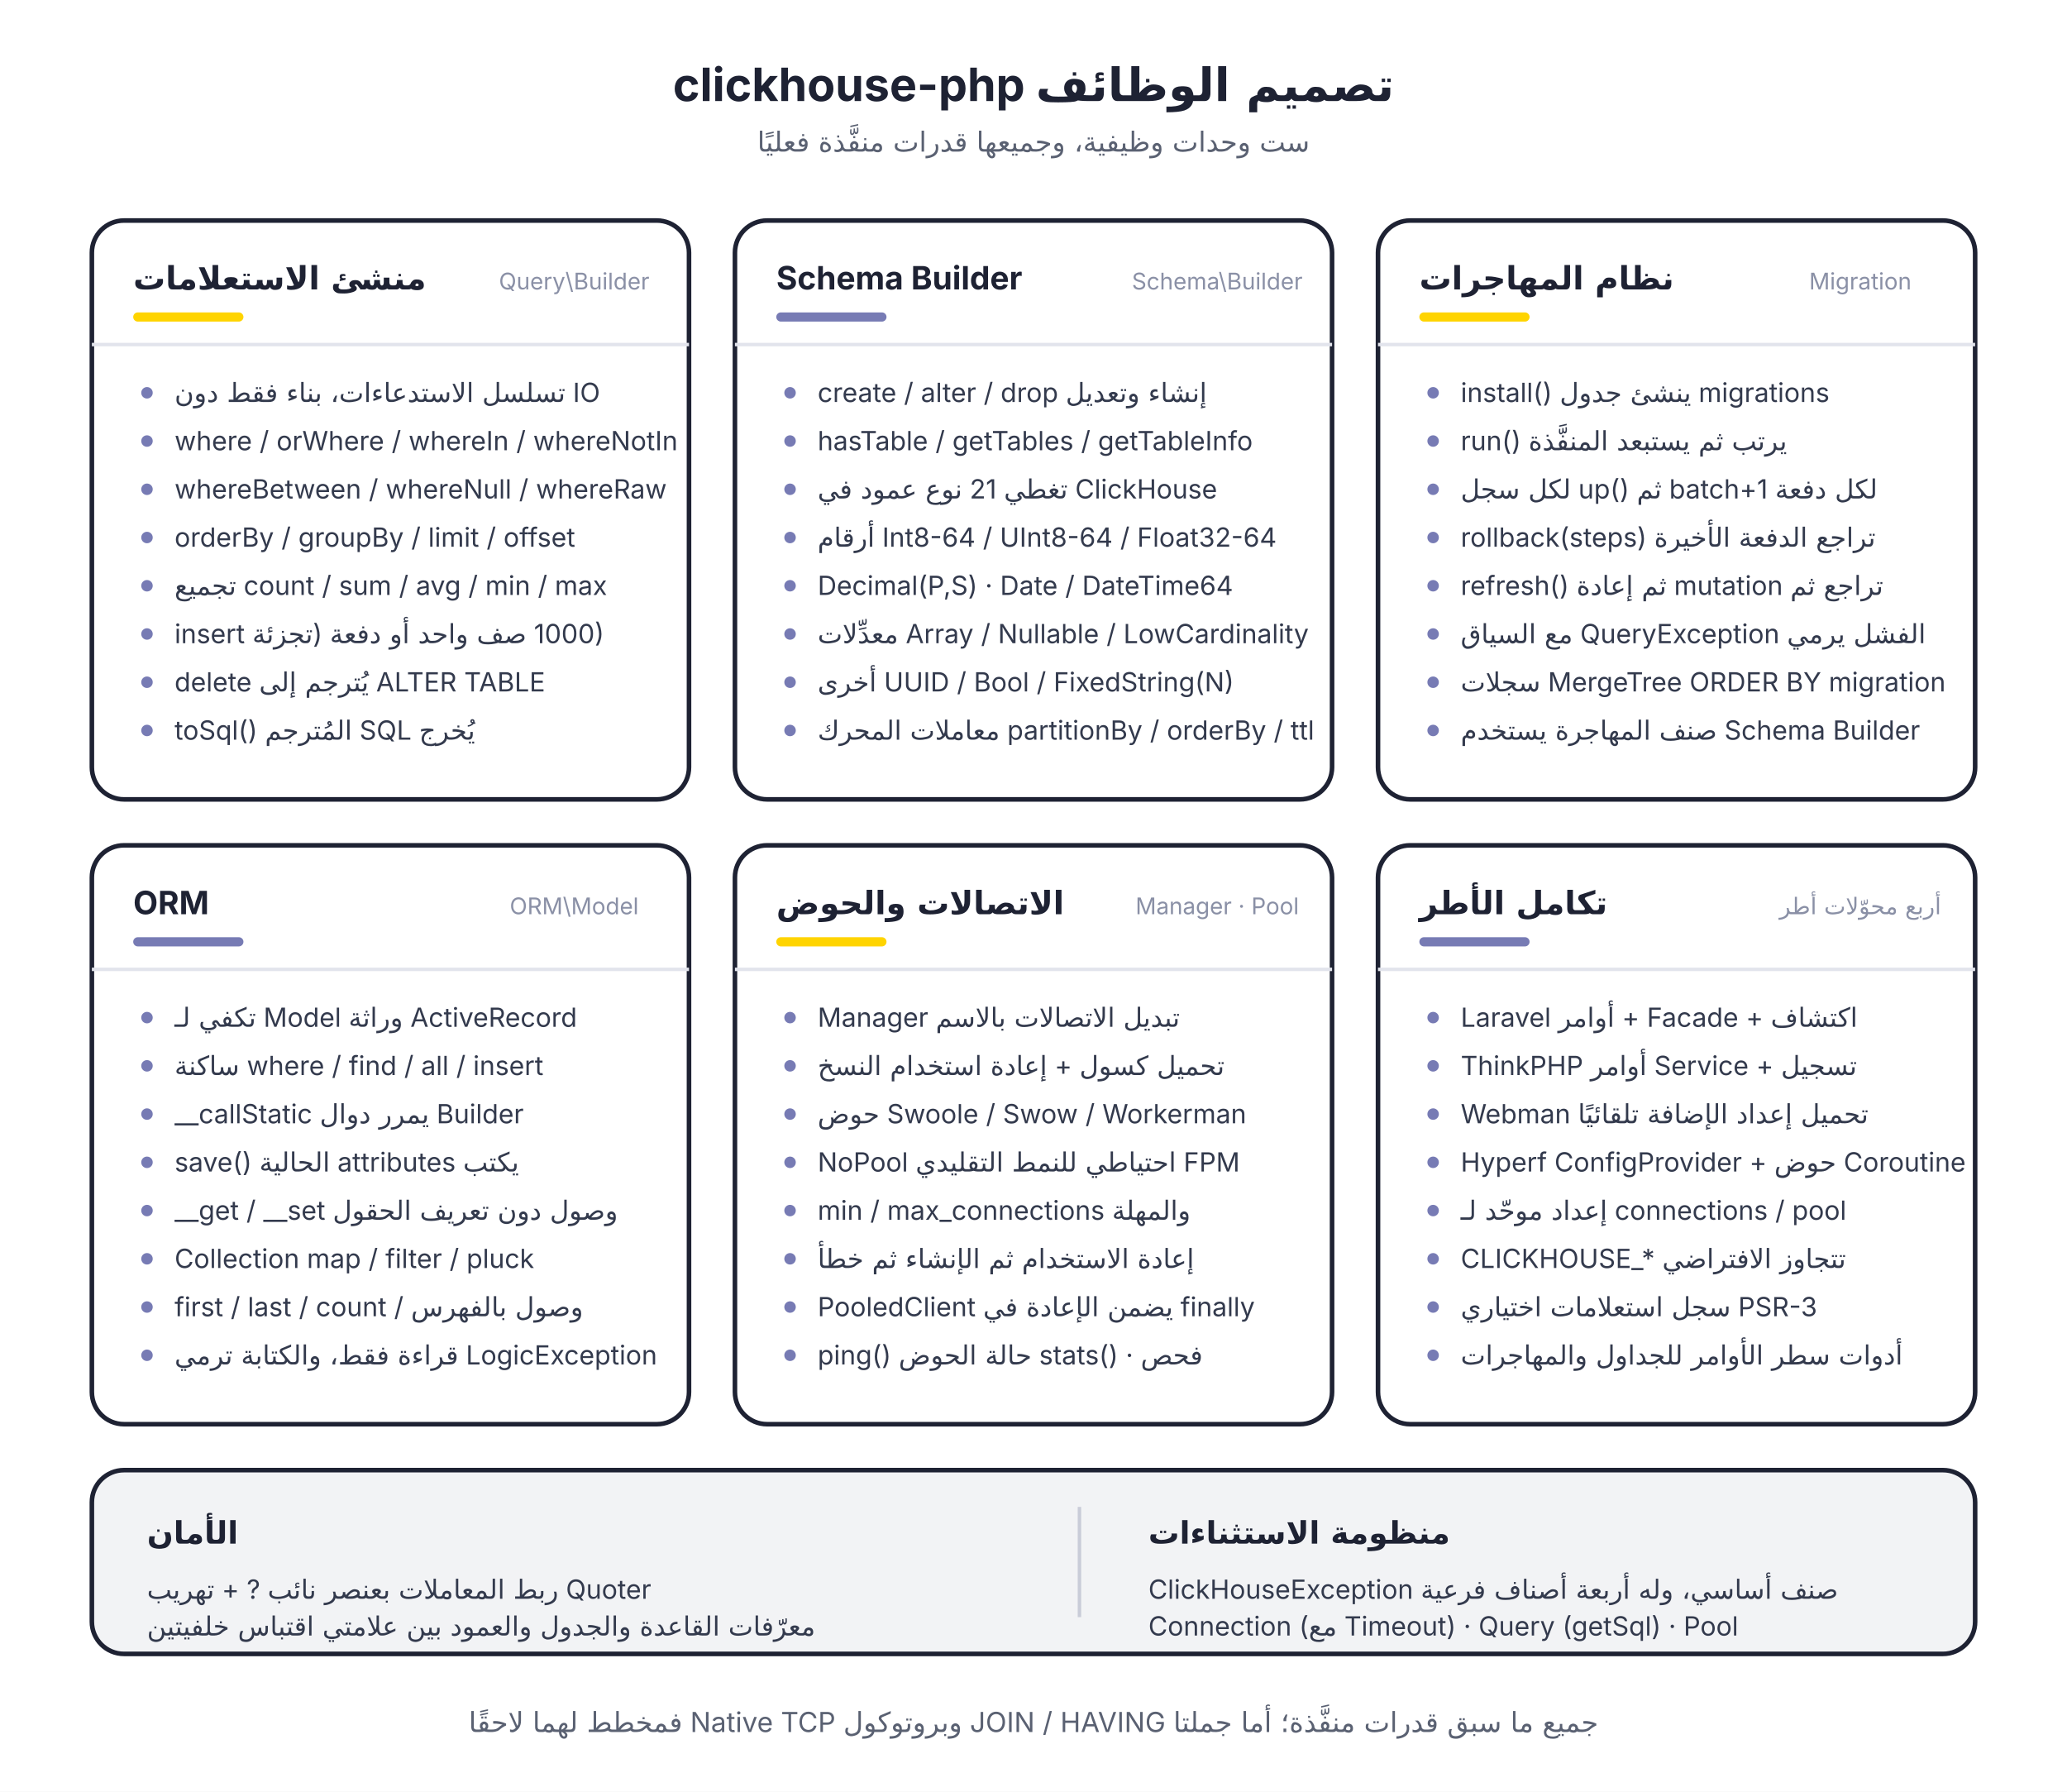
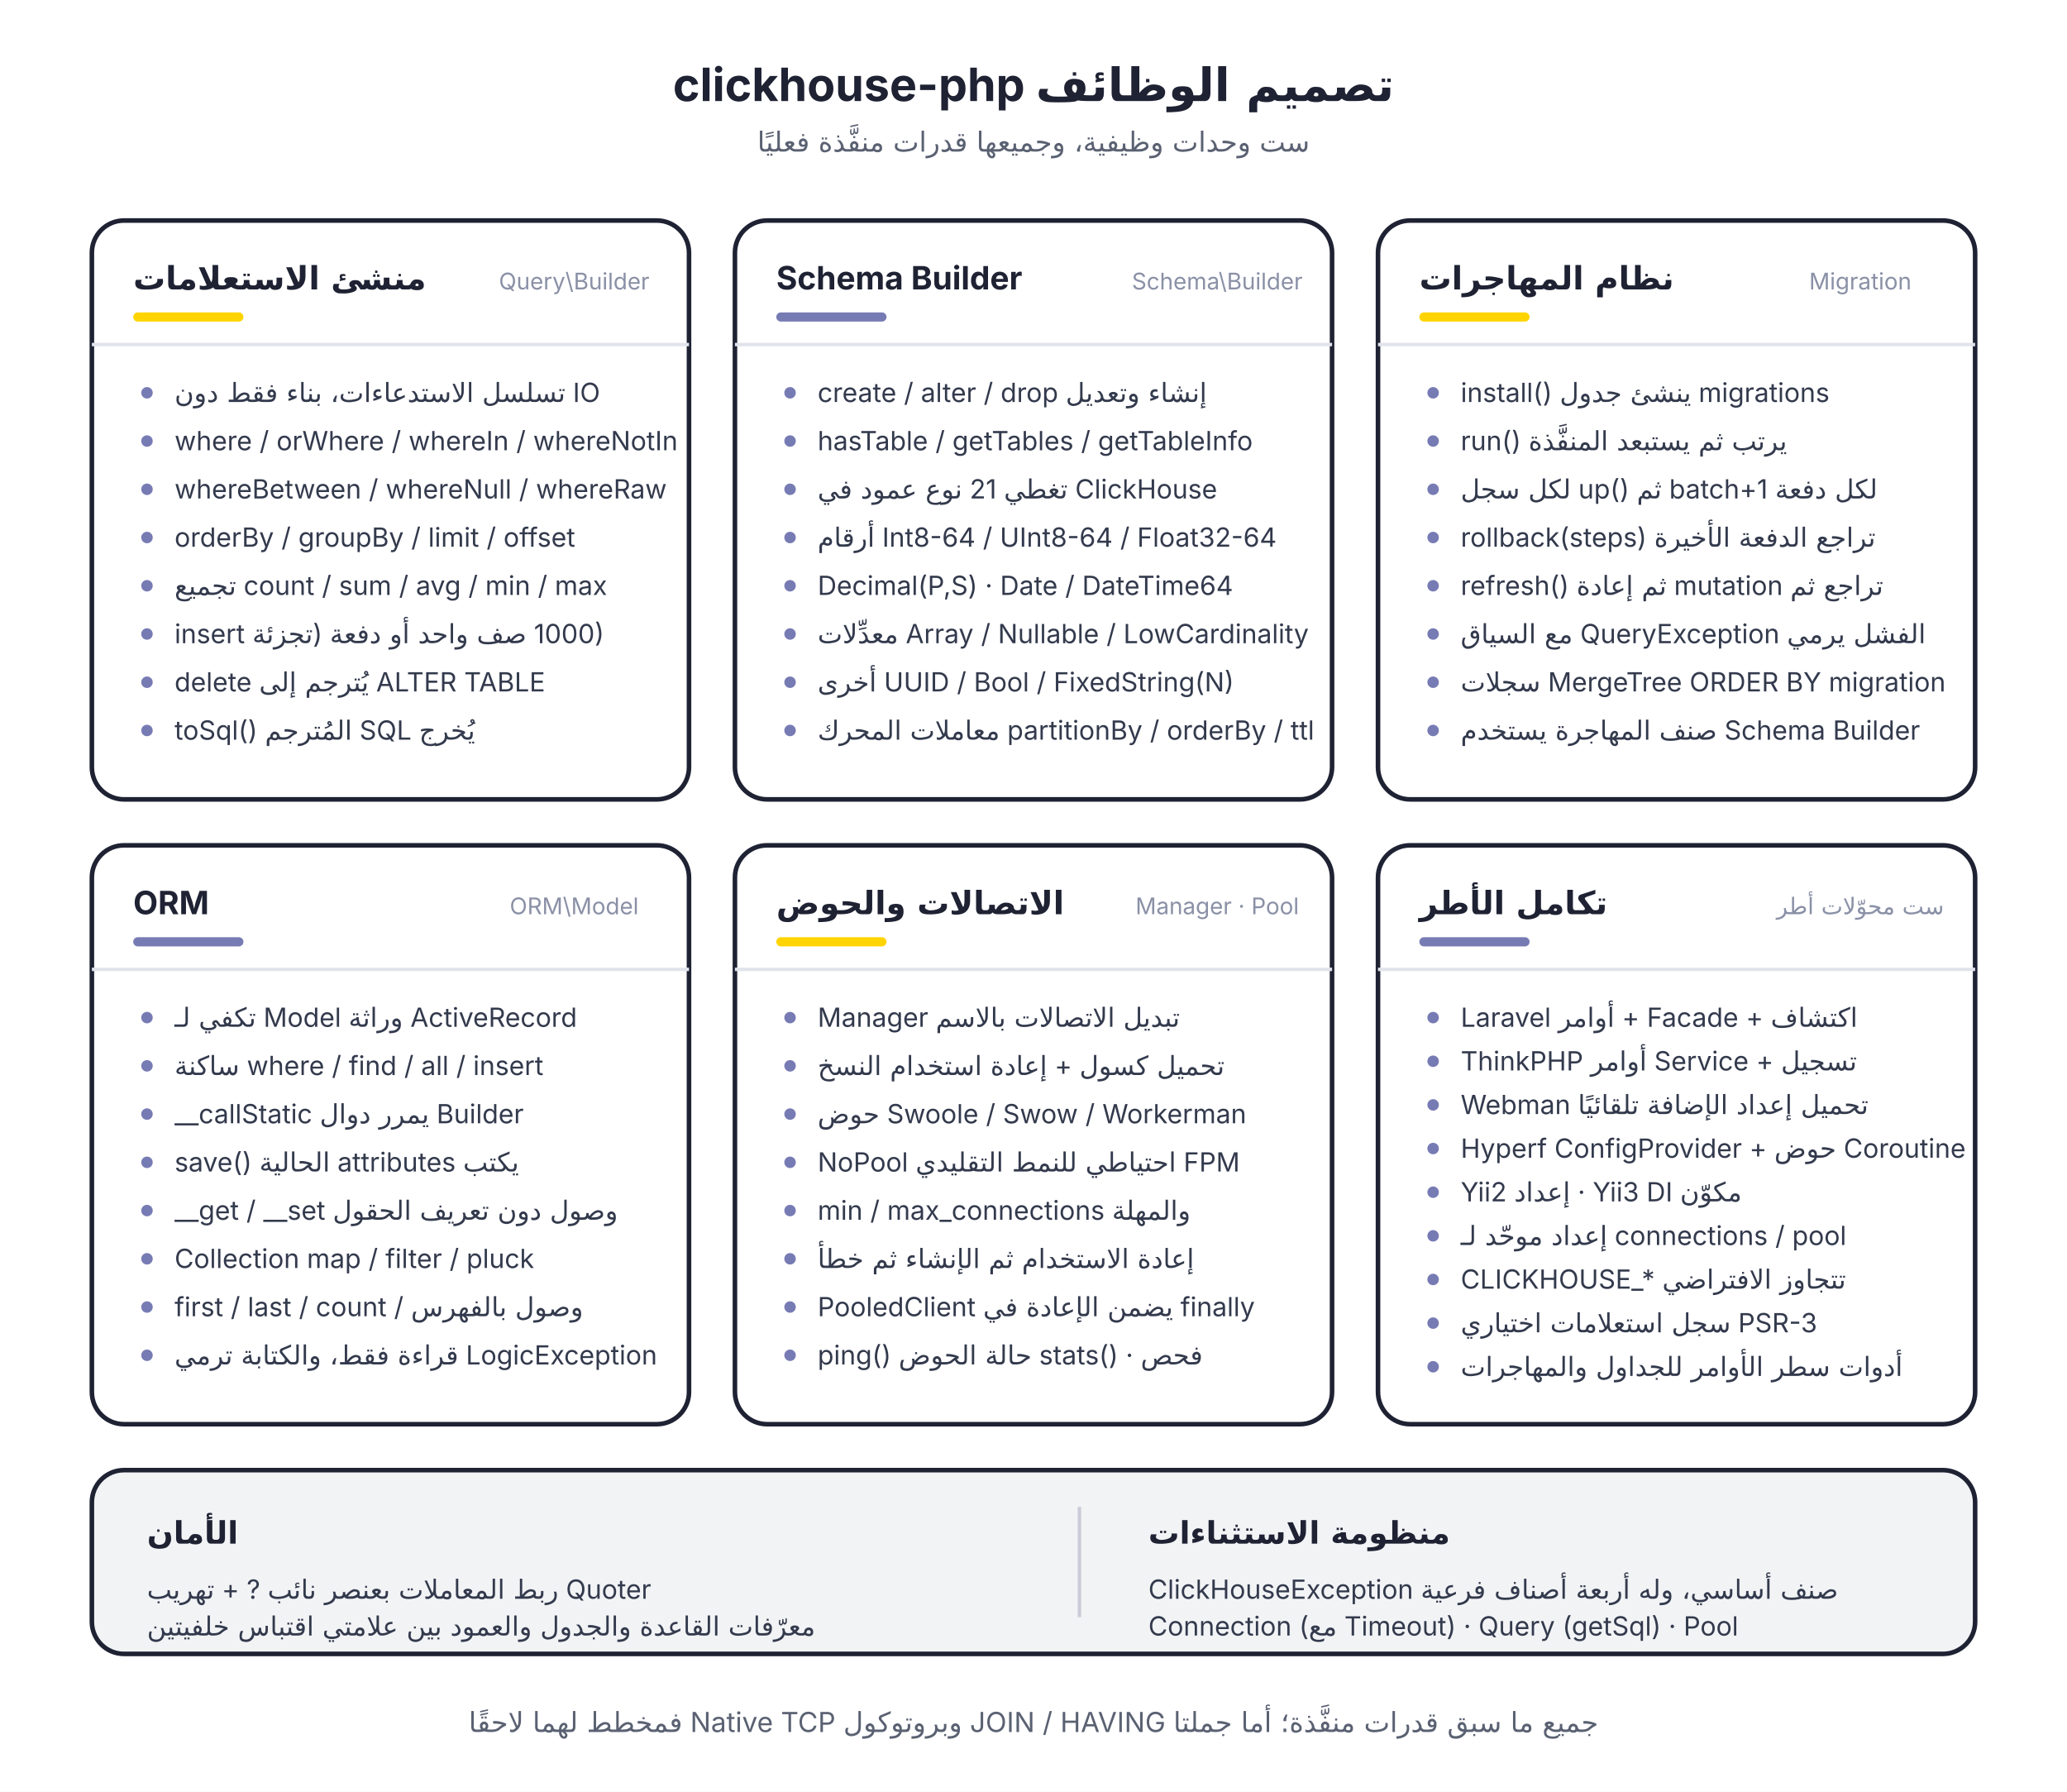
<svg xmlns="http://www.w3.org/2000/svg" width="900" height="780" viewBox="0 0 900 780" role="img" aria-labelledby="featTitle featDesc">
  <style>
    text{font-family:system-ui,-apple-system,"Segoe UI","PingFang SC","Microsoft YaHei",sans-serif;fill:#1E2233}
    .ttl{font-size:20px;font-weight:700}
    .sub{font-size:12px;fill:#5A6172}
    .ctr{text-anchor:middle}
    .card{fill:#fff;stroke:#1E2233;stroke-width:2}
    .ct{font-size:14px;font-weight:700}
    .cs{font-size:10px;fill:#8A90A6}
    .li{font-size:11.5px;fill:#333A4D}
    .hr{stroke:#E2E4EC;stroke-width:1.5}
    .bar{fill:#F2F3F5;stroke:#1E2233;stroke-width:2}
    .bt{font-size:13.5px;font-weight:700}
    .bl{font-size:11.5px;fill:#333A4D}
  </style>
  <rect x="0" y="0" width="900" height="780" fill="#FFFFFF" />
  <text class="ttl ctr" x="450" y="44">⁦clickhouse-php ⁩تصميم الوظائف</text>
  <text class="sub ctr" x="450" y="66">ست وحدات وظيفية، وجميعها قدرات منفَّذة فعليًا</text>
  <rect class="card" x="40" y="96" width="260" height="252" rx="14" />
  <text class="ct" x="58" y="126">منشئ الاستعلامات</text>
  <text class="cs ctr" x="250" y="126">Query\Builder</text>
  <rect x="58" y="136" width="48" height="4" rx="2" fill="#FFD400" />
  <line class="hr" x1="40" y1="150" x2="300" y2="150" />
  <g>
    <circle cx="64" cy="171" r="2.5" fill="#777BB4" />
    <text class="li" x="76" y="175">تسلسل الاستدعاءات، بناء فقط دون⁦ IO⁩</text>
    <circle cx="64" cy="192" r="2.5" fill="#777BB4" />
    <text class="li" x="76" y="196">where / orWhere / whereIn / whereNotIn</text>
    <circle cx="64" cy="213" r="2.5" fill="#777BB4" />
    <text class="li" x="76" y="217">whereBetween / whereNull / whereRaw</text>
    <circle cx="64" cy="234" r="2.5" fill="#777BB4" />
    <text class="li" x="76" y="238">orderBy / groupBy / limit / offset</text>
    <circle cx="64" cy="255" r="2.5" fill="#777BB4" />
    <text class="li" x="76" y="259">تجميع⁦ count / sum / avg / min / max⁩</text>
    <circle cx="64" cy="276" r="2.5" fill="#777BB4" />
    <text class="li" x="76" y="280">⁦insert ⁩صف واحد أو دفعة (تجزئة⁦ 1000)⁩</text>
    <circle cx="64" cy="297" r="2.5" fill="#777BB4" />
    <text class="li" x="76" y="301">⁦delete ⁩يُترجم إلى⁦ ALTER TABLE⁩</text>
    <circle cx="64" cy="318" r="2.5" fill="#777BB4" />
    <text class="li" x="76" y="322">⁦toSql() ⁩يُخرج⁦ SQL ⁩المُترجم</text>
  </g>
  <rect class="card" x="320" y="96" width="260" height="252" rx="14" />
  <text class="ct" x="338" y="126">Schema Builder</text>
  <text class="cs ctr" x="530" y="126">Schema\Builder</text>
  <rect x="338" y="136" width="48" height="4" rx="2" fill="#777BB4" />
  <line class="hr" x1="320" y1="150" x2="580" y2="150" />
  <g>
    <circle cx="344" cy="171" r="2.5" fill="#777BB4" />
    <text class="li" x="356" y="175">⁦create / alter / drop ⁩إنشاء وتعديل</text>
    <circle cx="344" cy="192" r="2.5" fill="#777BB4" />
    <text class="li" x="356" y="196">hasTable / getTables / getTableInfo</text>
    <circle cx="344" cy="213" r="2.5" fill="#777BB4" />
    <text class="li" x="356" y="217">تغطي⁦ 21 ⁩نوع عمود في⁦ ClickHouse⁩</text>
    <circle cx="344" cy="234" r="2.5" fill="#777BB4" />
    <text class="li" x="356" y="238">أرقام⁦ Int8-64 / UInt8-64 / Float32-64⁩</text>
    <circle cx="344" cy="255" r="2.5" fill="#777BB4" />
    <text class="li" x="356" y="259">Decimal(P,S) · Date / DateTime64</text>
    <circle cx="344" cy="276" r="2.5" fill="#777BB4" />
    <text class="li" x="356" y="280">معدِّلات⁦ Array / Nullable / LowCardinality⁩</text>
    <circle cx="344" cy="297" r="2.5" fill="#777BB4" />
    <text class="li" x="356" y="301">أخرى⁦ UUID / Bool / FixedString(N)⁩</text>
    <circle cx="344" cy="318" r="2.5" fill="#777BB4" />
    <text class="li" x="356" y="322">معاملات المحرك⁦ partitionBy / orderBy / ttl⁩</text>
  </g>
  <rect class="card" x="600" y="96" width="260" height="252" rx="14" />
  <text class="ct" x="618" y="126">نظام المهاجرات</text>
  <text class="cs ctr" x="810" y="126">Migration</text>
  <rect x="618" y="136" width="48" height="4" rx="2" fill="#FFD400" />
  <line class="hr" x1="600" y1="150" x2="860" y2="150" />
  <g>
    <circle cx="624" cy="171" r="2.5" fill="#777BB4" />
    <text class="li" x="636" y="175">⁦install() ⁩ينشئ جدول⁦ migrations⁩</text>
    <circle cx="624" cy="192" r="2.5" fill="#777BB4" />
    <text class="li" x="636" y="196">⁦run() ⁩يرتب ثم يستبعد المنفَّذة</text>
    <circle cx="624" cy="213" r="2.5" fill="#777BB4" />
    <text class="li" x="636" y="217">لكل دفعة⁦ batch+1 ⁩ثم⁦ up() ⁩لكل سجل</text>
    <circle cx="624" cy="234" r="2.5" fill="#777BB4" />
    <text class="li" x="636" y="238">⁦rollback(steps) ⁩تراجع الدفعة الأخيرة</text>
    <circle cx="624" cy="255" r="2.5" fill="#777BB4" />
    <text class="li" x="636" y="259">⁦refresh() ⁩تراجع ثم⁦ mutation ⁩ثم إعادة</text>
    <circle cx="624" cy="276" r="2.5" fill="#777BB4" />
    <text class="li" x="636" y="280">الفشل يرمي⁦ QueryException ⁩مع السياق</text>
    <circle cx="624" cy="297" r="2.5" fill="#777BB4" />
    <text class="li" x="636" y="301">سجلات⁦ MergeTree ORDER BY migration⁩</text>
    <circle cx="624" cy="318" r="2.5" fill="#777BB4" />
    <text class="li" x="636" y="322">صنف المهاجرة يستخدم⁦ Schema Builder⁩</text>
  </g>
  <rect class="card" x="40" y="368" width="260" height="252" rx="14" />
  <text class="ct" x="58" y="398">ORM</text>
  <text class="cs ctr" x="250" y="398">ORM\Model</text>
  <rect x="58" y="408" width="48" height="4" rx="2" fill="#777BB4" />
  <line class="hr" x1="40" y1="422" x2="300" y2="422" />
  <g>
    <circle cx="64" cy="443" r="2.5" fill="#777BB4" />
    <text class="li" x="76" y="447">وراثة⁦ Model ⁩تكفي لـ⁦ ActiveRecord⁩</text>
    <circle cx="64" cy="464" r="2.5" fill="#777BB4" />
    <text class="li" x="76" y="468">ساكنة⁦ where / find / all / insert⁩</text>
    <circle cx="64" cy="485" r="2.5" fill="#777BB4" />
    <text class="li" x="76" y="489">⁦__callStatic ⁩يمرر دوال⁦ Builder⁩</text>
    <circle cx="64" cy="506" r="2.5" fill="#777BB4" />
    <text class="li" x="76" y="510">⁦save() ⁩يكتب⁦ attributes ⁩الحالية</text>
    <circle cx="64" cy="527" r="2.5" fill="#777BB4" />
    <text class="li" x="76" y="531">⁦__get / __set ⁩وصول دون تعريف الحقول</text>
    <circle cx="64" cy="548" r="2.5" fill="#777BB4" />
    <text class="li" x="76" y="552">Collection map / filter / pluck</text>
    <circle cx="64" cy="569" r="2.5" fill="#777BB4" />
    <text class="li" x="76" y="573">⁦first / last / count / ⁩وصول بالفهرس</text>
    <circle cx="64" cy="590" r="2.5" fill="#777BB4" />
    <text class="li" x="76" y="594">قراءة فقط، والكتابة ترمي⁦ LogicException⁩</text>
  </g>
  <rect class="card" x="320" y="368" width="260" height="252" rx="14" />
  <text class="ct" x="338" y="398">الاتصالات والحوض</text>
  <text class="cs ctr" x="530" y="398">Manager · Pool</text>
  <rect x="338" y="408" width="48" height="4" rx="2" fill="#FFD400" />
  <line class="hr" x1="320" y1="422" x2="580" y2="422" />
  <g>
    <circle cx="344" cy="443" r="2.5" fill="#777BB4" />
    <text class="li" x="356" y="447">⁦Manager ⁩تبديل الاتصالات بالاسم</text>
    <circle cx="344" cy="464" r="2.5" fill="#777BB4" />
    <text class="li" x="356" y="468">تحميل كسول + إعادة استخدام النسخ</text>
    <circle cx="344" cy="485" r="2.5" fill="#777BB4" />
    <text class="li" x="356" y="489">حوض⁦ Swoole / Swow / Workerman⁩</text>
    <circle cx="344" cy="506" r="2.5" fill="#777BB4" />
    <text class="li" x="356" y="510">⁦NoPool ⁩احتياطي للنمط التقليدي⁦ FPM⁩</text>
    <circle cx="344" cy="527" r="2.5" fill="#777BB4" />
    <text class="li" x="356" y="531">⁦min / max_connections ⁩والمهلة</text>
    <circle cx="344" cy="548" r="2.5" fill="#777BB4" />
    <text class="li" x="356" y="552">إعادة الاستخدام ثم الإنشاء ثم خطأ</text>
    <circle cx="344" cy="569" r="2.5" fill="#777BB4" />
    <text class="li" x="356" y="573">⁦PooledClient ⁩يضمن الإعادة في⁦ finally⁩</text>
    <circle cx="344" cy="590" r="2.5" fill="#777BB4" />
    <text class="li" x="356" y="594">⁦ping() ⁩فحص ·⁦ stats() ⁩حالة الحوض</text>
  </g>
  <rect class="card" x="600" y="368" width="260" height="252" rx="14" />
  <text class="ct" x="618" y="398">تكامل الأطر</text>
-   <text class="cs ctr" x="810" y="398">أربع محوّلات أطر</text>
+   <text class="cs ctr" x="810" y="398">ست محوّلات أطر</text>
  <rect x="618" y="408" width="48" height="4" rx="2" fill="#777BB4" />
  <line class="hr" x1="600" y1="422" x2="860" y2="422" />
  <g>
    <circle cx="624" cy="443" r="2.5" fill="#777BB4" />
    <text class="li" x="636" y="447">⁦Laravel ⁩اكتشاف⁦ + Facade + ⁩أوامر</text>
-     <circle cx="624" cy="464" r="2.5" fill="#777BB4" />
-     <text class="li" x="636" y="468">⁦ThinkPHP ⁩تسجيل⁦ Service + ⁩أوامر</text>
-     <circle cx="624" cy="485" r="2.5" fill="#777BB4" />
-     <text class="li" x="636" y="489">⁦Webman ⁩تحميل إعداد الإضافة تلقائيًا</text>
-     <circle cx="624" cy="506" r="2.5" fill="#777BB4" />
-     <text class="li" x="636" y="510">⁦Hyperf ConfigProvider + ⁩حوض⁦ Coroutine⁩</text>
-     <circle cx="624" cy="527" r="2.5" fill="#777BB4" />
-     <text class="li" x="636" y="531">إعداد موحّد لـ⁦ connections / pool⁩</text>
-     <circle cx="624" cy="548" r="2.5" fill="#777BB4" />
-     <text class="li" x="636" y="552">⁦CLICKHOUSE_* ⁩تتجاوز الافتراضي</text>
-     <circle cx="624" cy="569" r="2.5" fill="#777BB4" />
-     <text class="li" x="636" y="573">سجل استعلامات اختياري⁦ PSR-3⁩</text>
-     <circle cx="624" cy="590" r="2.5" fill="#777BB4" />
-     <text class="li" x="636" y="594">أدوات سطر الأوامر للجداول والمهاجرات</text>
+     <circle cx="624" cy="462" r="2.5" fill="#777BB4" />
+     <text class="li" x="636" y="466">⁦ThinkPHP ⁩تسجيل⁦ Service + ⁩أوامر</text>
+     <circle cx="624" cy="481" r="2.5" fill="#777BB4" />
+     <text class="li" x="636" y="485">⁦Webman ⁩تحميل إعداد الإضافة تلقائيًا</text>
+     <circle cx="624" cy="500" r="2.5" fill="#777BB4" />
+     <text class="li" x="636" y="504">⁦Hyperf ConfigProvider + ⁩حوض⁦ Coroutine⁩</text>
+     <circle cx="624" cy="519" r="2.5" fill="#777BB4" />
+     <text class="li" x="636" y="523">⁦Yii2 ⁩مكوّن⁦ · Yii3 DI ⁩إعداد</text>
+     <circle cx="624" cy="538" r="2.5" fill="#777BB4" />
+     <text class="li" x="636" y="542">إعداد موحّد لـ⁦ connections / pool⁩</text>
+     <circle cx="624" cy="557" r="2.5" fill="#777BB4" />
+     <text class="li" x="636" y="561">⁦CLICKHOUSE_* ⁩تتجاوز الافتراضي</text>
+     <circle cx="624" cy="576" r="2.5" fill="#777BB4" />
+     <text class="li" x="636" y="580">سجل استعلامات اختياري⁦ PSR-3⁩</text>
+     <circle cx="624" cy="595" r="2.5" fill="#777BB4" />
+     <text class="li" x="636" y="599">أدوات سطر الأوامر للجداول والمهاجرات</text>
  </g>
  <rect class="bar" x="40" y="640" width="820" height="80" rx="14" />
  <text class="bt" x="64" y="672">الأمان</text>
  <text class="bl" x="64" y="696">ربط المعاملات بعنصر نائب ? + تهريب⁦ Quoter⁩</text>
  <text class="bl" x="64" y="712">معرّفات القاعدة والجدول والعمود بين علامتي اقتباس خلفيتين</text>
  <line x1="470" y1="656" x2="470" y2="704" stroke="#C9CCD8" stroke-width="1.5" />
  <text class="bt" x="500" y="672">منظومة الاستثناءات</text>
  <text class="bl" x="500" y="696">⁦ClickHouseException ⁩صنف أساسي، وله أربعة أصناف فرعية</text>
  <text class="bl" x="500" y="712">⁦Connection (⁩مع⁦ Timeout) ⁩·⁦ Query (getSql) ⁩·⁦ Pool⁩</text>
  <text class="sub ctr" x="450" y="754">جميع ما سبق قدرات منفَّذة؛ أما جملتا⁦ JOIN / HAVING ⁩وبروتوكول⁦ Native TCP ⁩فمخطط لهما لاحقًا</text>
</svg>
